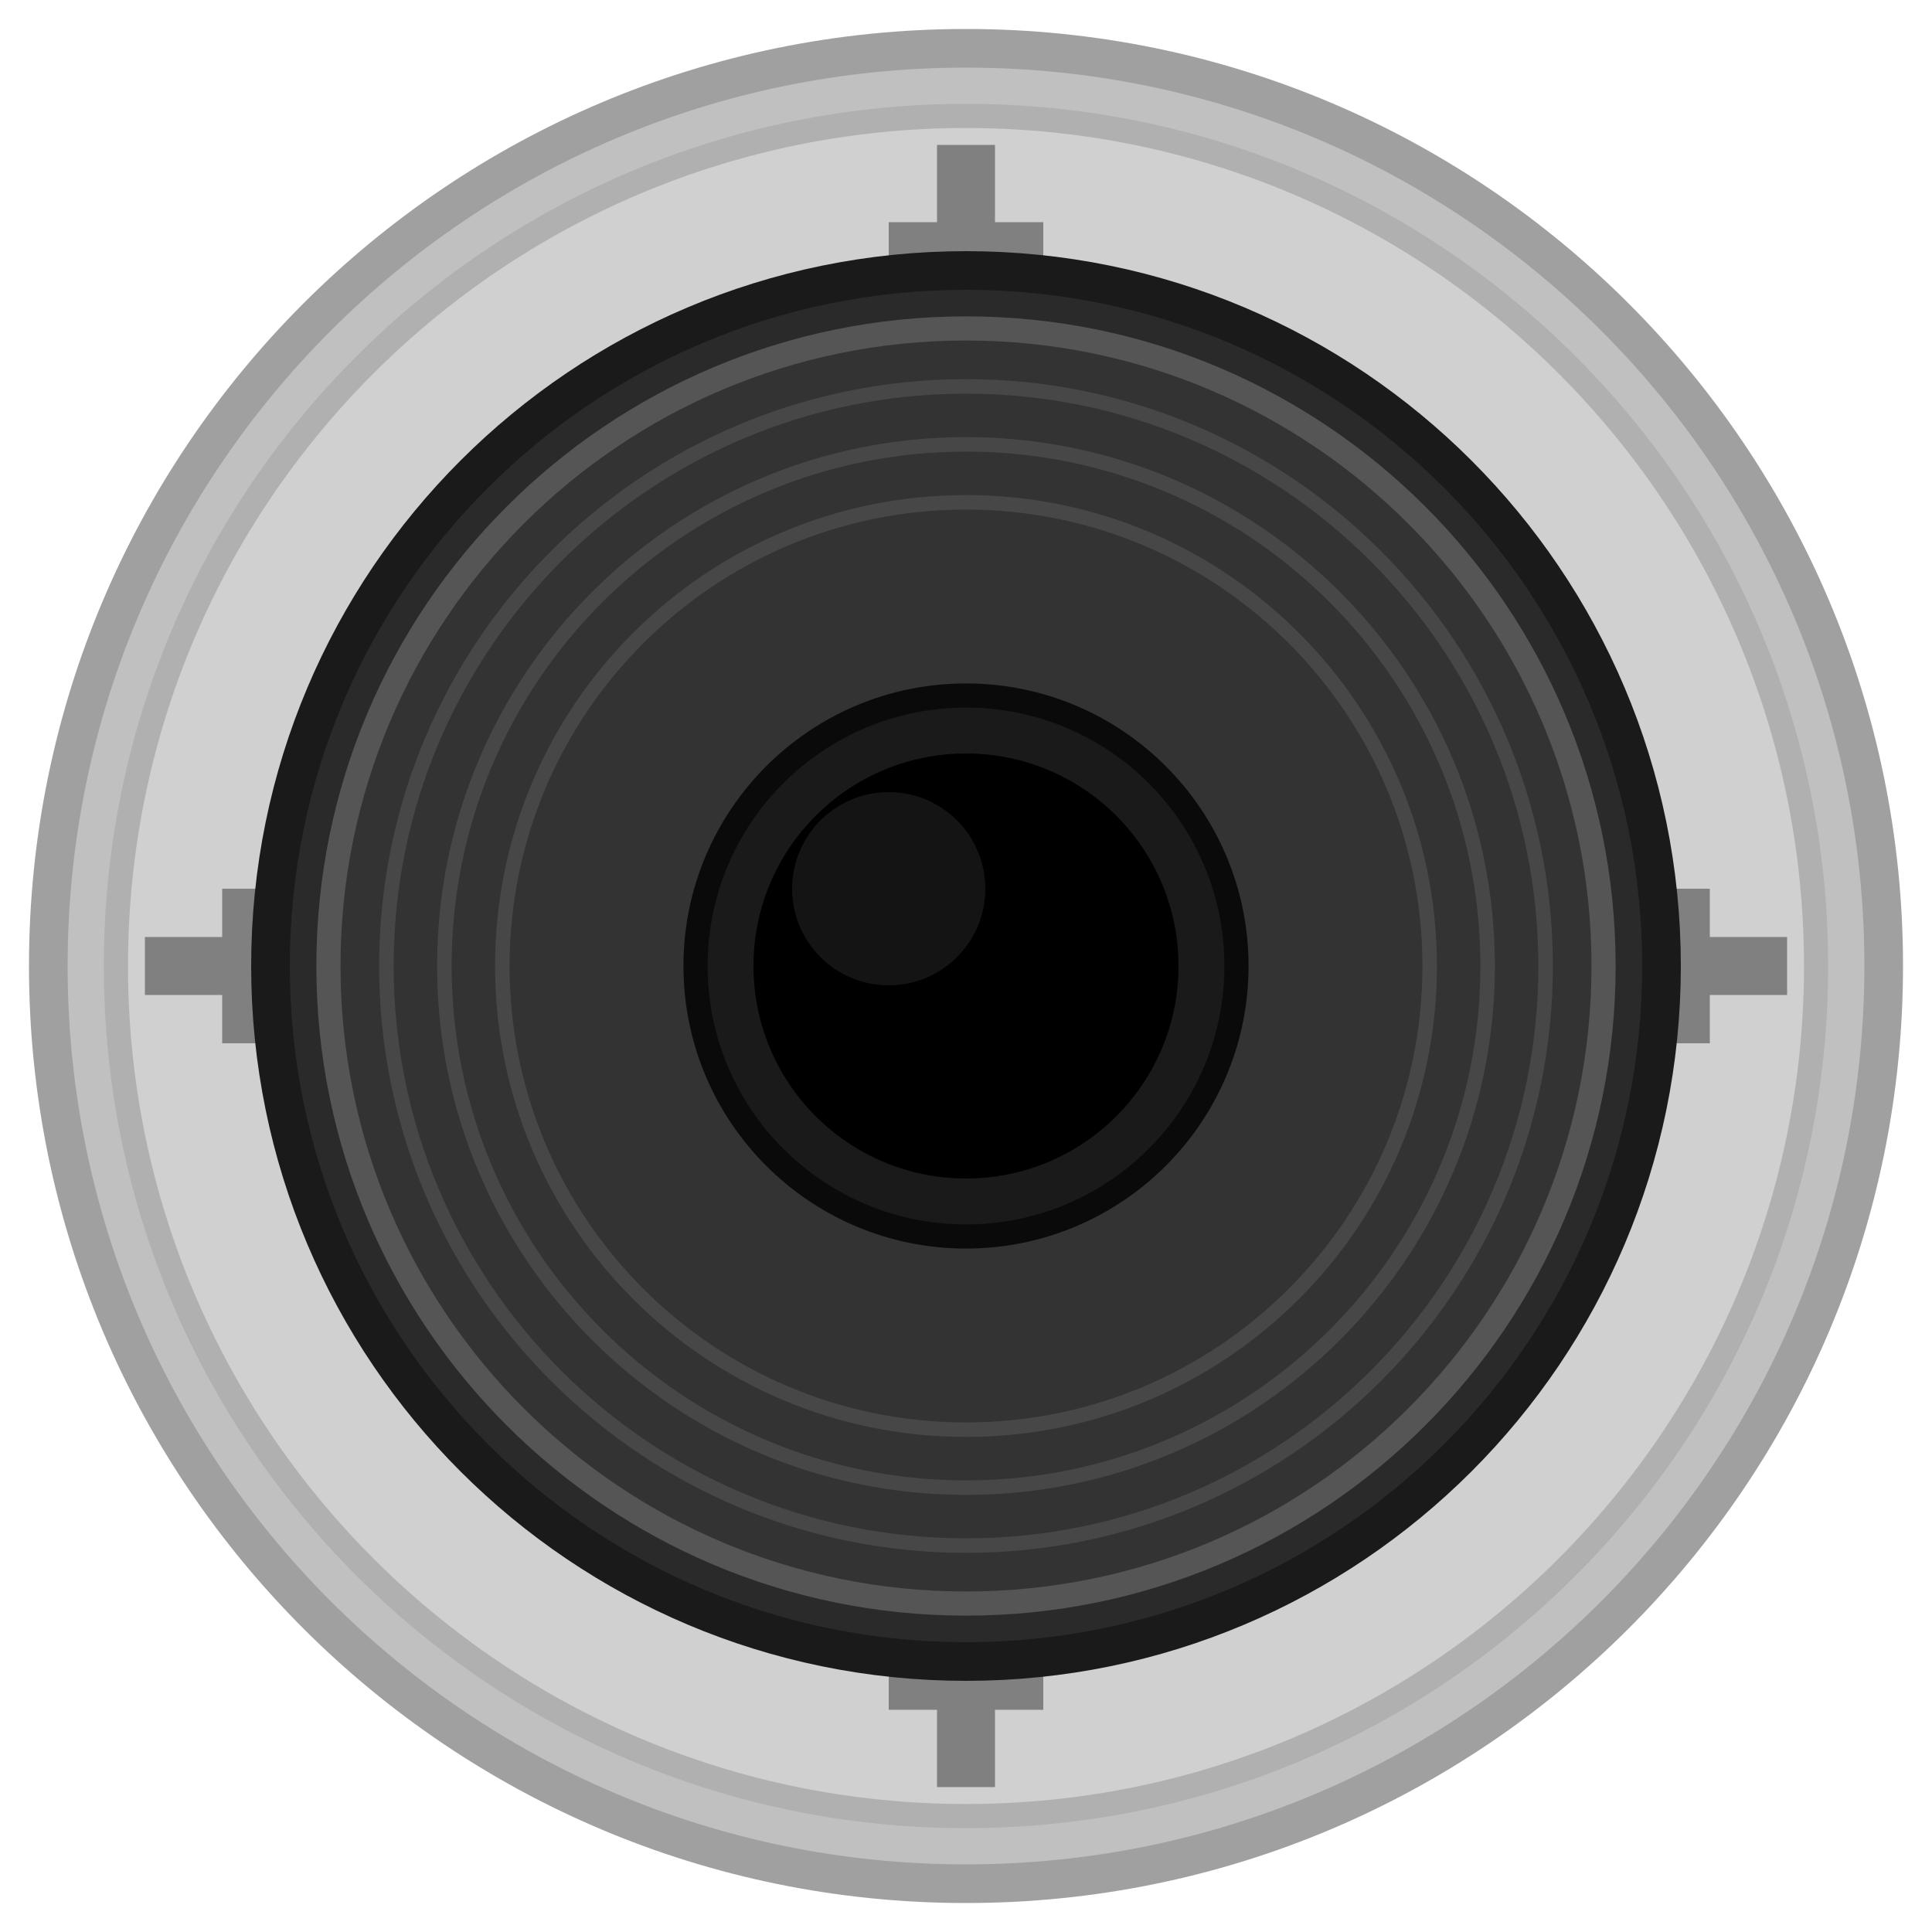
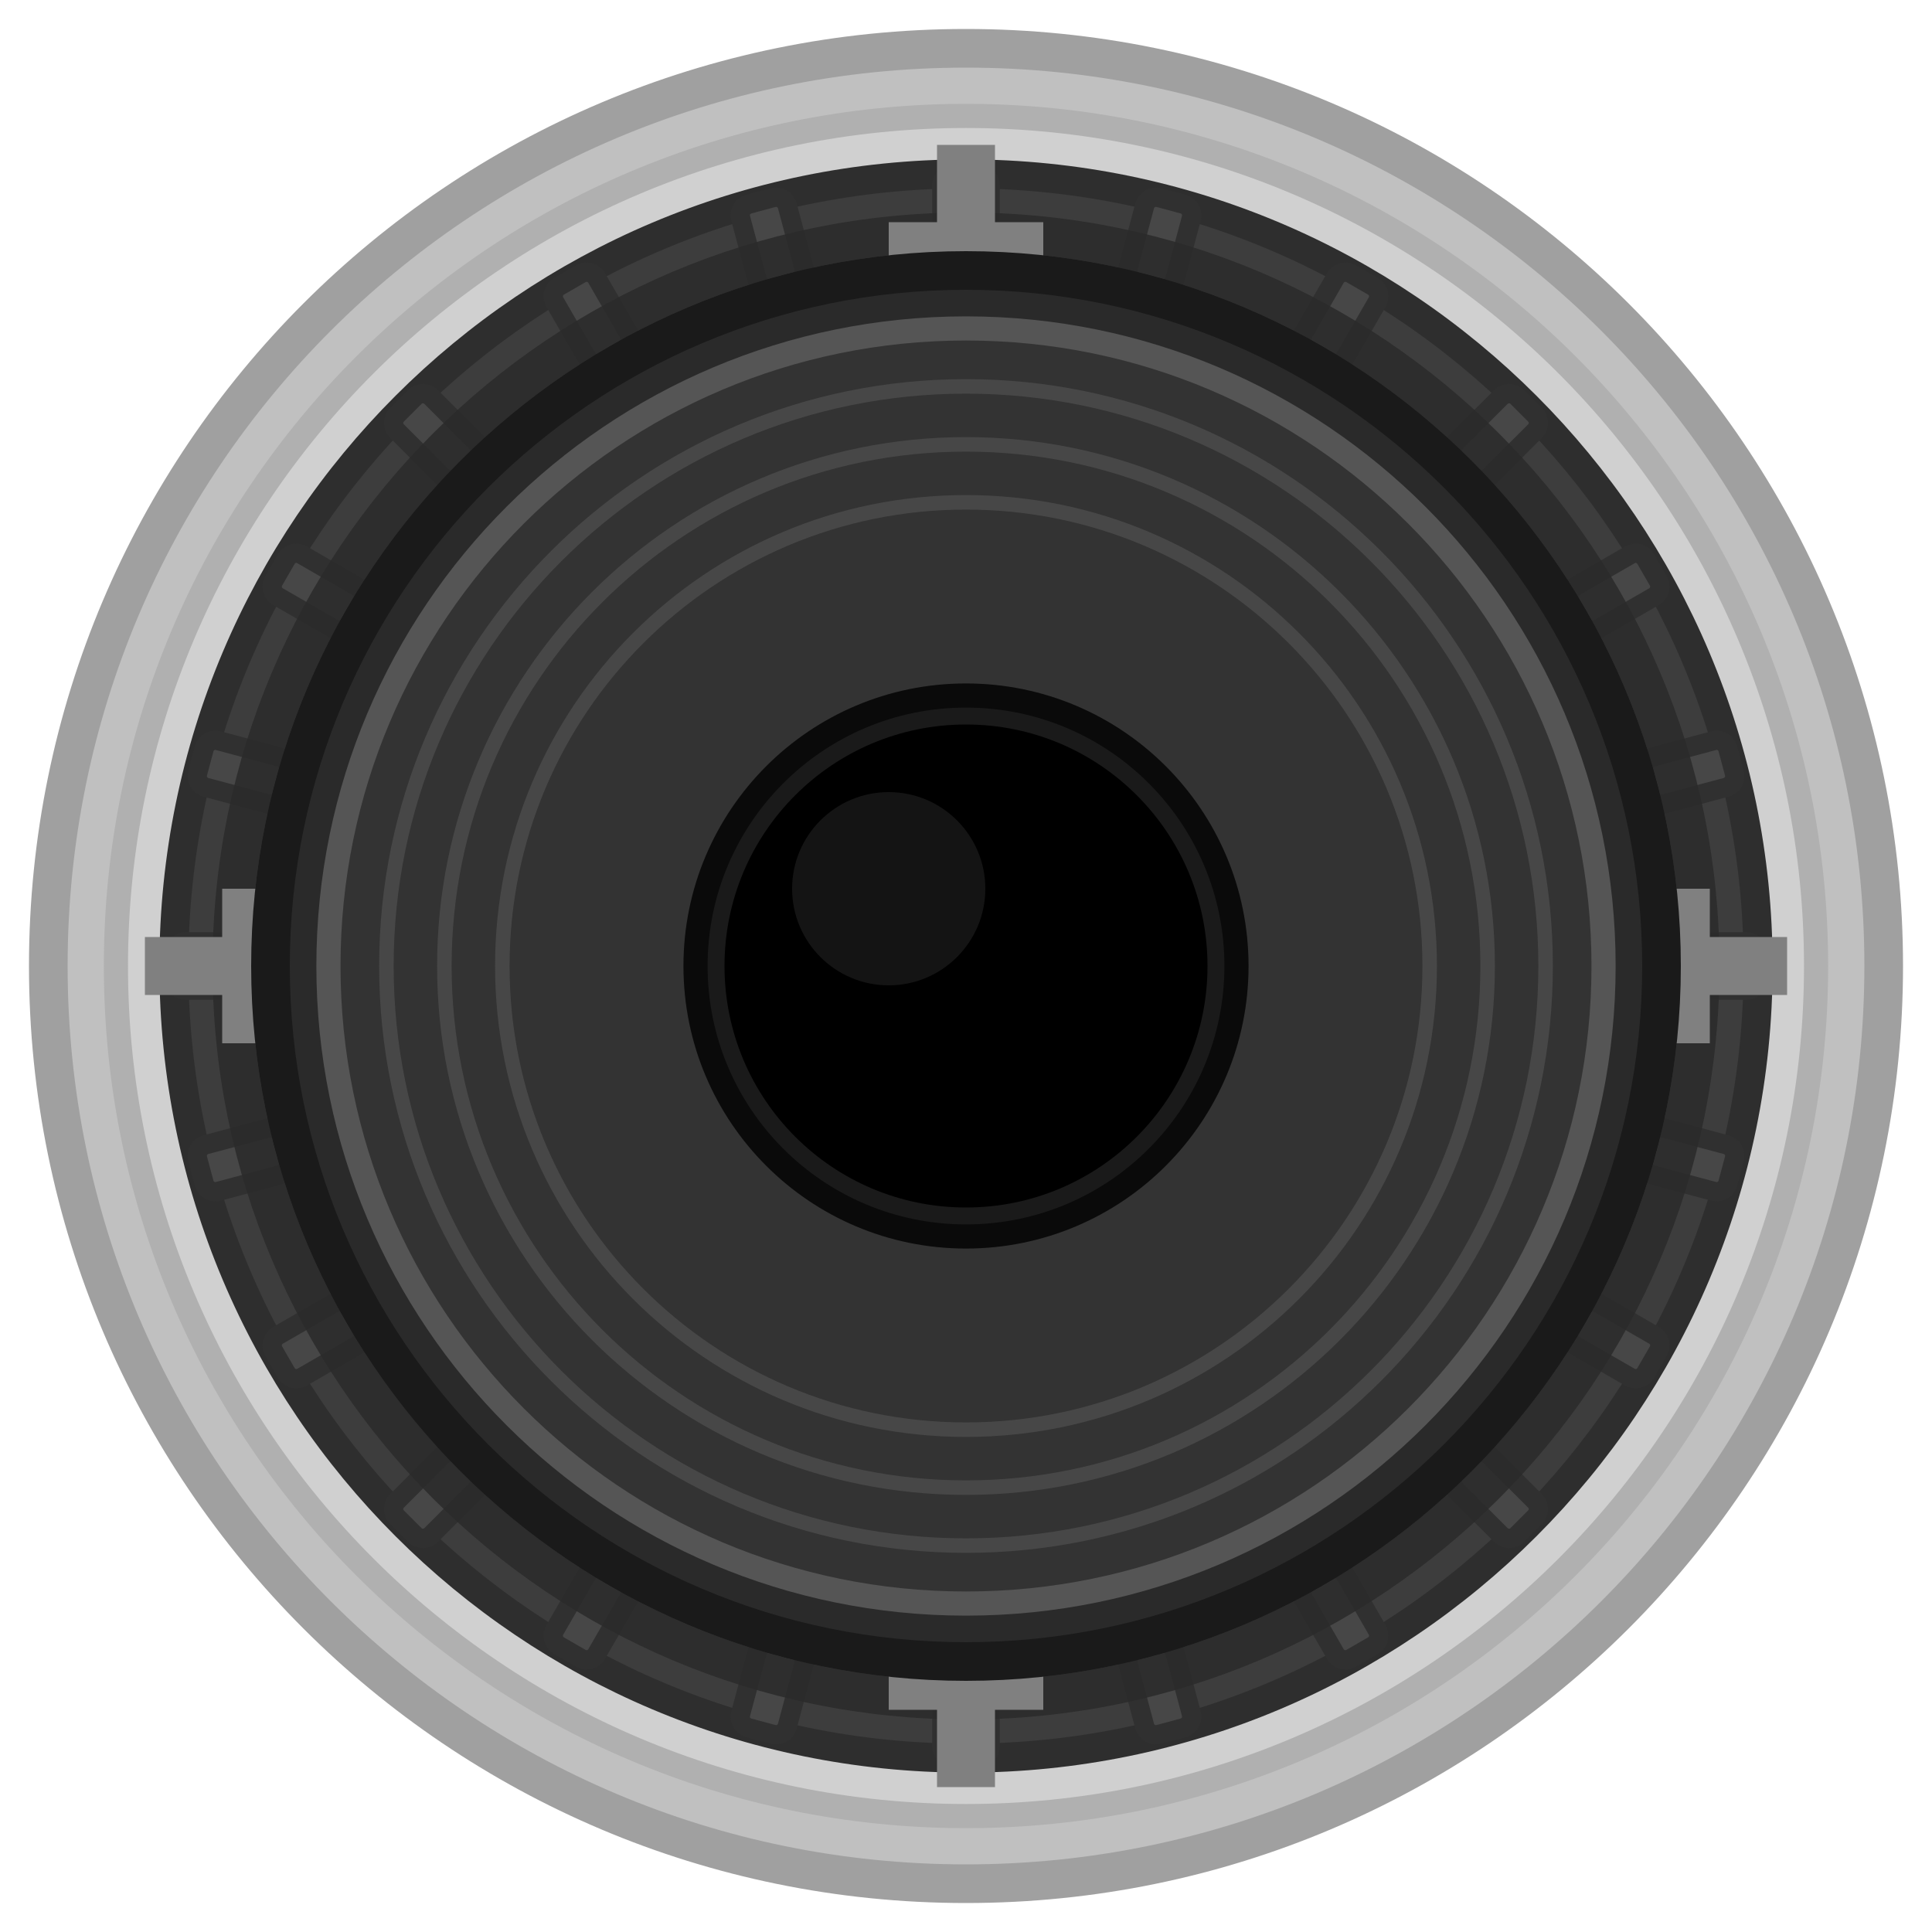
<svg xmlns="http://www.w3.org/2000/svg" width="20" height="20" viewBox="0 0 20 20">
  <circle cx="10" cy="10" r="9.5" fill="#c0c0c0" stroke="#a0a0a0" stroke-width="0.4" />
  <circle cx="10" cy="10" r="8.8" fill="#d0d0d0" stroke="#b0b0b0" stroke-width="0.25" />
+   <g id="knurl" fill="#2f2f2f" stroke="#141414" stroke-width="0.2" opacity="0.85">
+     <circle cx="10" cy="10" r="8.2" fill="#232323" stroke="#121212" stroke-width="0.3" />
+     <g transform="translate(10,10)">
+       <rect x="-0.25" y="-8.2" width="0.5" height="0.9" rx="0.12" />
+       <rect x="-0.25" y="-8.2" width="0.5" height="0.9" rx="0.12" transform="rotate(15)" />
+       <rect x="-0.25" y="-8.2" width="0.5" height="0.9" rx="0.12" transform="rotate(30)" />
+       <rect x="-0.25" y="-8.2" width="0.5" height="0.9" rx="0.12" transform="rotate(45)" />
+       <rect x="-0.25" y="-8.2" width="0.5" height="0.9" rx="0.12" transform="rotate(60)" />
+       <rect x="-0.25" y="-8.2" width="0.5" height="0.9" rx="0.12" transform="rotate(75)" />
+       <rect x="-0.25" y="-8.2" width="0.5" height="0.9" rx="0.12" transform="rotate(90)" />
+       <rect x="-0.25" y="-8.2" width="0.5" height="0.9" rx="0.12" transform="rotate(105)" />
+       <rect x="-0.25" y="-8.2" width="0.5" height="0.9" rx="0.12" transform="rotate(120)" />
+       <rect x="-0.25" y="-8.2" width="0.5" height="0.9" rx="0.12" transform="rotate(135)" />
+       <rect x="-0.25" y="-8.2" width="0.5" height="0.9" rx="0.12" transform="rotate(150)" />
+       <rect x="-0.25" y="-8.2" width="0.5" height="0.9" rx="0.12" transform="rotate(165)" />
+       <rect x="-0.25" y="-8.2" width="0.5" height="0.9" rx="0.12" transform="rotate(180)" />
+       <rect x="-0.25" y="-8.2" width="0.5" height="0.9" rx="0.12" transform="rotate(195)" />
+       <rect x="-0.25" y="-8.2" width="0.5" height="0.9" rx="0.12" transform="rotate(210)" />
+       <rect x="-0.25" y="-8.2" width="0.5" height="0.9" rx="0.12" transform="rotate(225)" />
+       <rect x="-0.25" y="-8.2" width="0.5" height="0.9" rx="0.12" transform="rotate(240)" />
+       <rect x="-0.25" y="-8.2" width="0.5" height="0.9" rx="0.12" transform="rotate(255)" />
+       <rect x="-0.25" y="-8.2" width="0.5" height="0.9" rx="0.12" transform="rotate(270)" />
+       <rect x="-0.25" y="-8.2" width="0.5" height="0.9" rx="0.12" transform="rotate(285)" />
+       <rect x="-0.25" y="-8.2" width="0.5" height="0.9" rx="0.12" transform="rotate(300)" />
+       <rect x="-0.25" y="-8.2" width="0.5" height="0.9" rx="0.12" transform="rotate(315)" />
+       <rect x="-0.25" y="-8.2" width="0.5" height="0.9" rx="0.12" transform="rotate(330)" />
+       <rect x="-0.25" y="-8.2" width="0.5" height="0.9" rx="0.12" transform="rotate(345)" />
+     </g>
+     <circle cx="10" cy="10" r="7.6" fill="none" stroke="#0d0d0d" stroke-width="0.4" opacity="0.85" />
+   </g>
  <g stroke="#808080" stroke-width="0.6" fill="none">
    <path d="M 10 1.5 L 10 3.8 M 9.2 2.6 L 10.8 2.6" />
    <path d="M 18.5 10 L 16.2 10 M 17.4 9.2 L 17.4 10.8" />
    <path d="M 10 18.5 L 10 16.2 M 9.2 17.4 L 10.8 17.4" />
    <path d="M 1.5 10 L 3.8 10 M 2.6 9.2 L 2.6 10.8" />
  </g>
  <circle cx="10" cy="10" r="7.2" fill="#2a2a2a" stroke="#1a1a1a" stroke-width="0.4" />
  <circle cx="10" cy="10" r="6.6" fill="#333333" stroke="#555555" stroke-width="0.25" />
  <circle cx="10" cy="10" r="2.8" fill="#1a1a1a" stroke="#0a0a0a" stroke-width="0.25" />
-   <circle cx="10" cy="10" r="2.2" fill="#000000" />
+   <circle cx="10" cy="10" r="2.5" fill="#000000" />
  <circle cx="9.2" cy="9.2" r="1" fill="#333333" opacity="0.4" />
  <circle cx="10" cy="10" r="6" fill="none" stroke="#555555" stroke-width="0.15" opacity="0.6" />
  <circle cx="10" cy="10" r="5.4" fill="none" stroke="#555555" stroke-width="0.15" opacity="0.6" />
  <circle cx="10" cy="10" r="4.8" fill="none" stroke="#555555" stroke-width="0.15" opacity="0.6" />
</svg>
